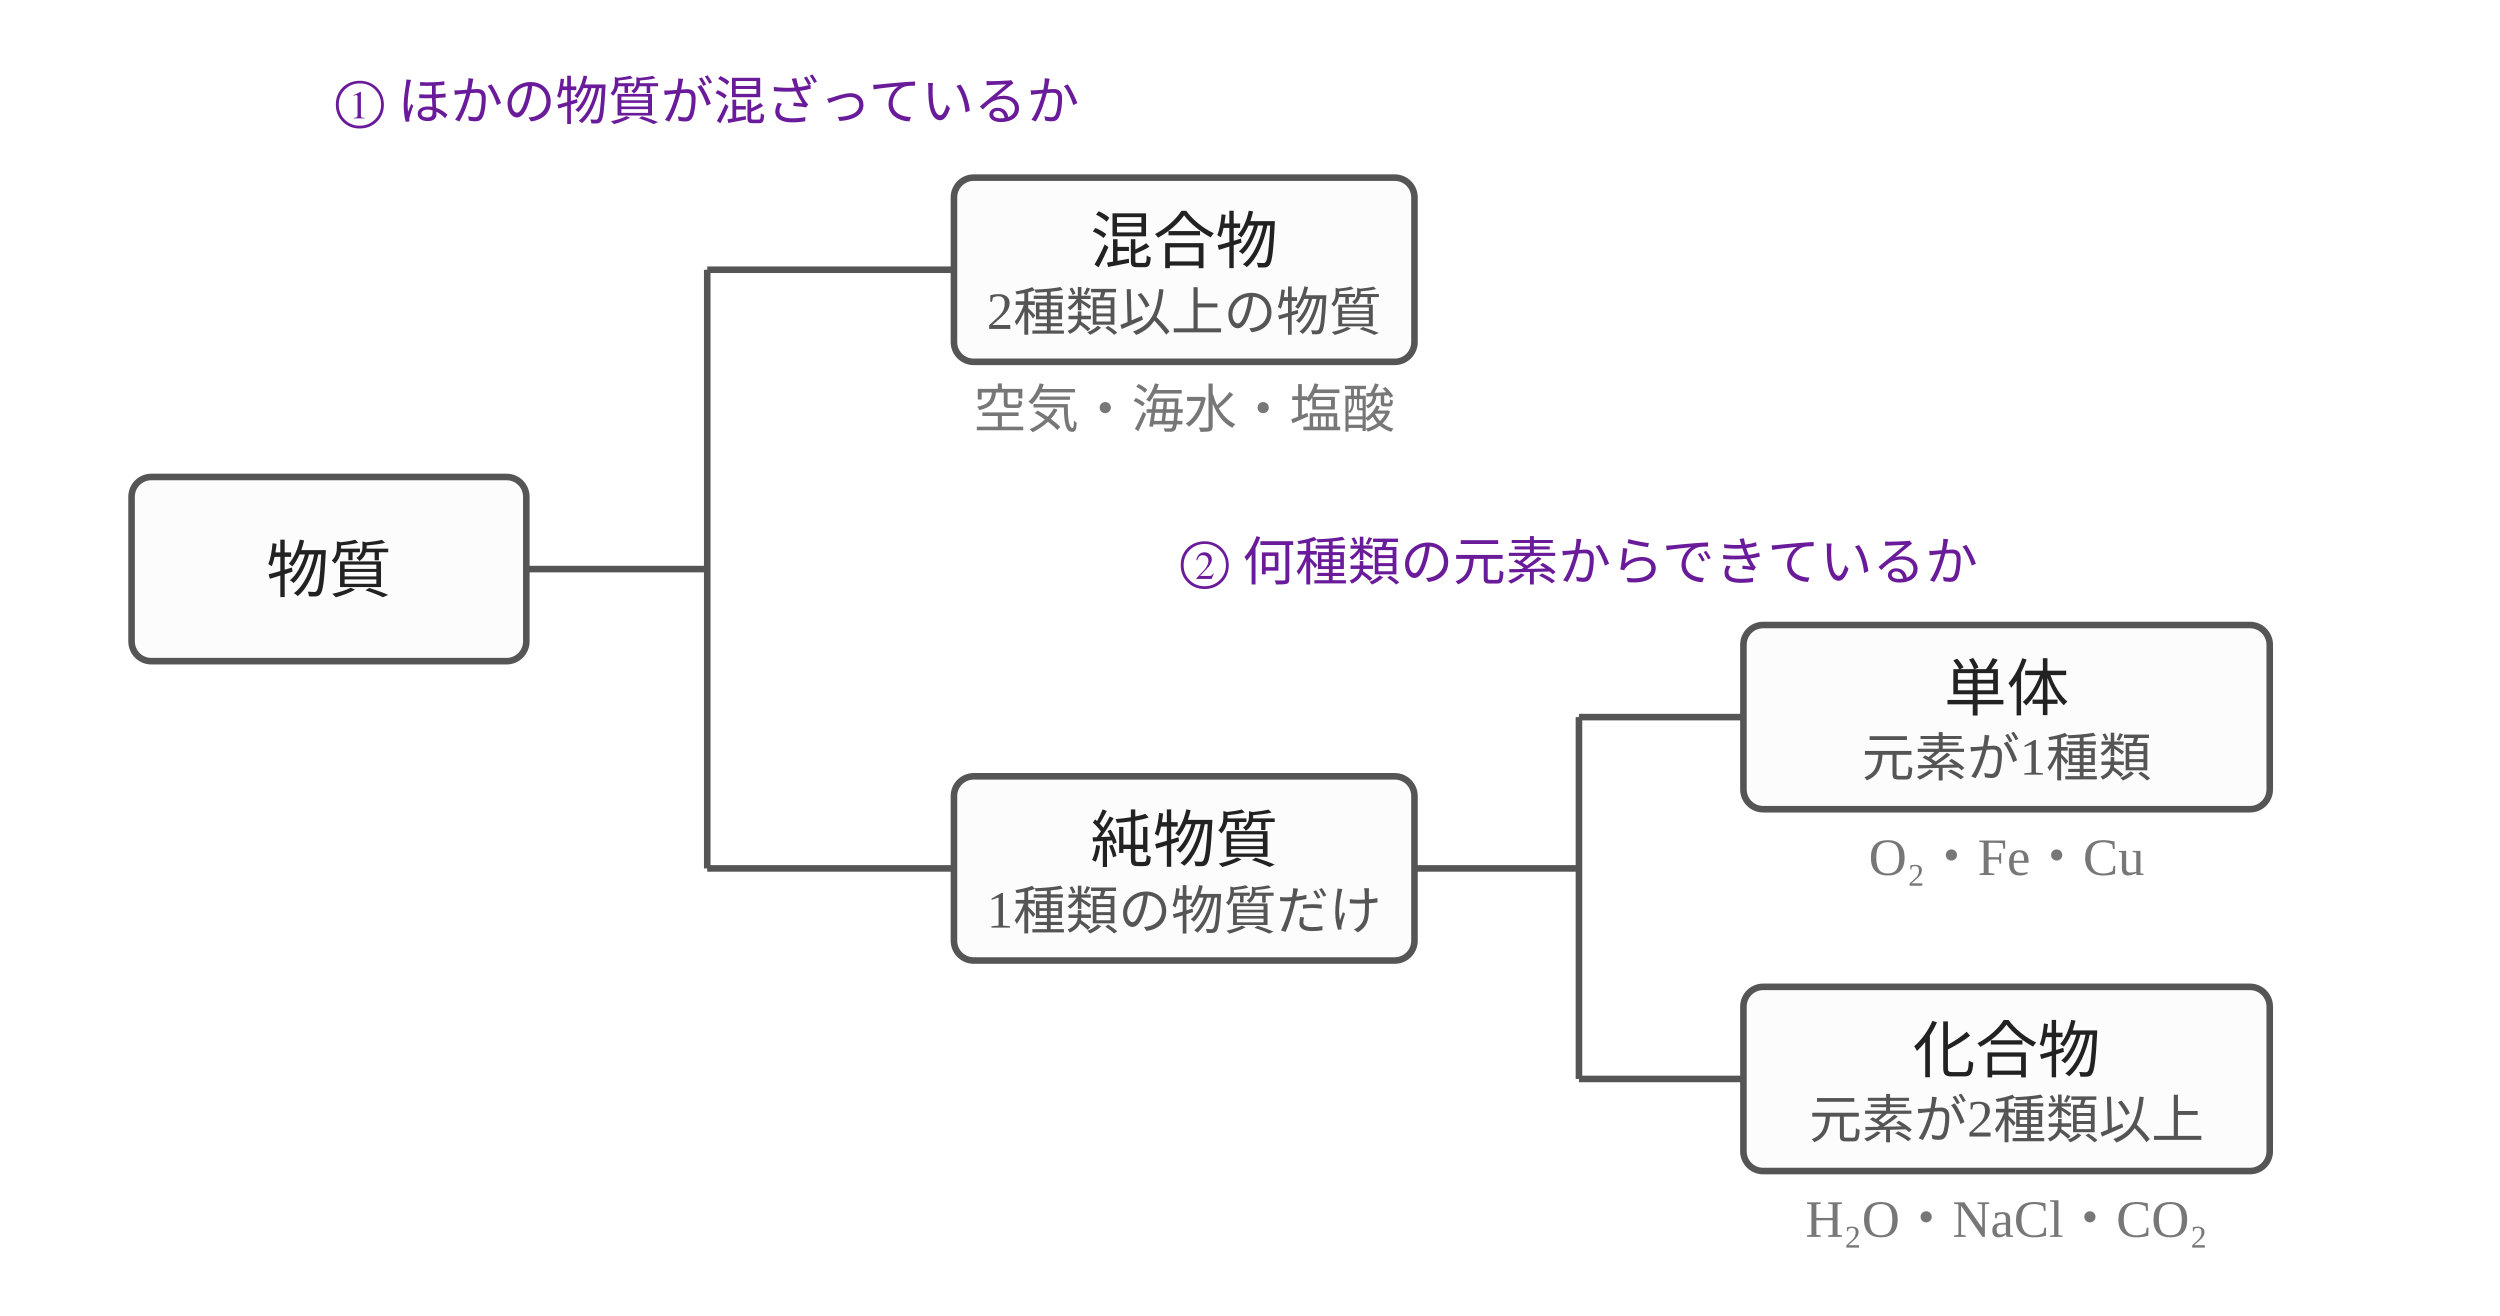
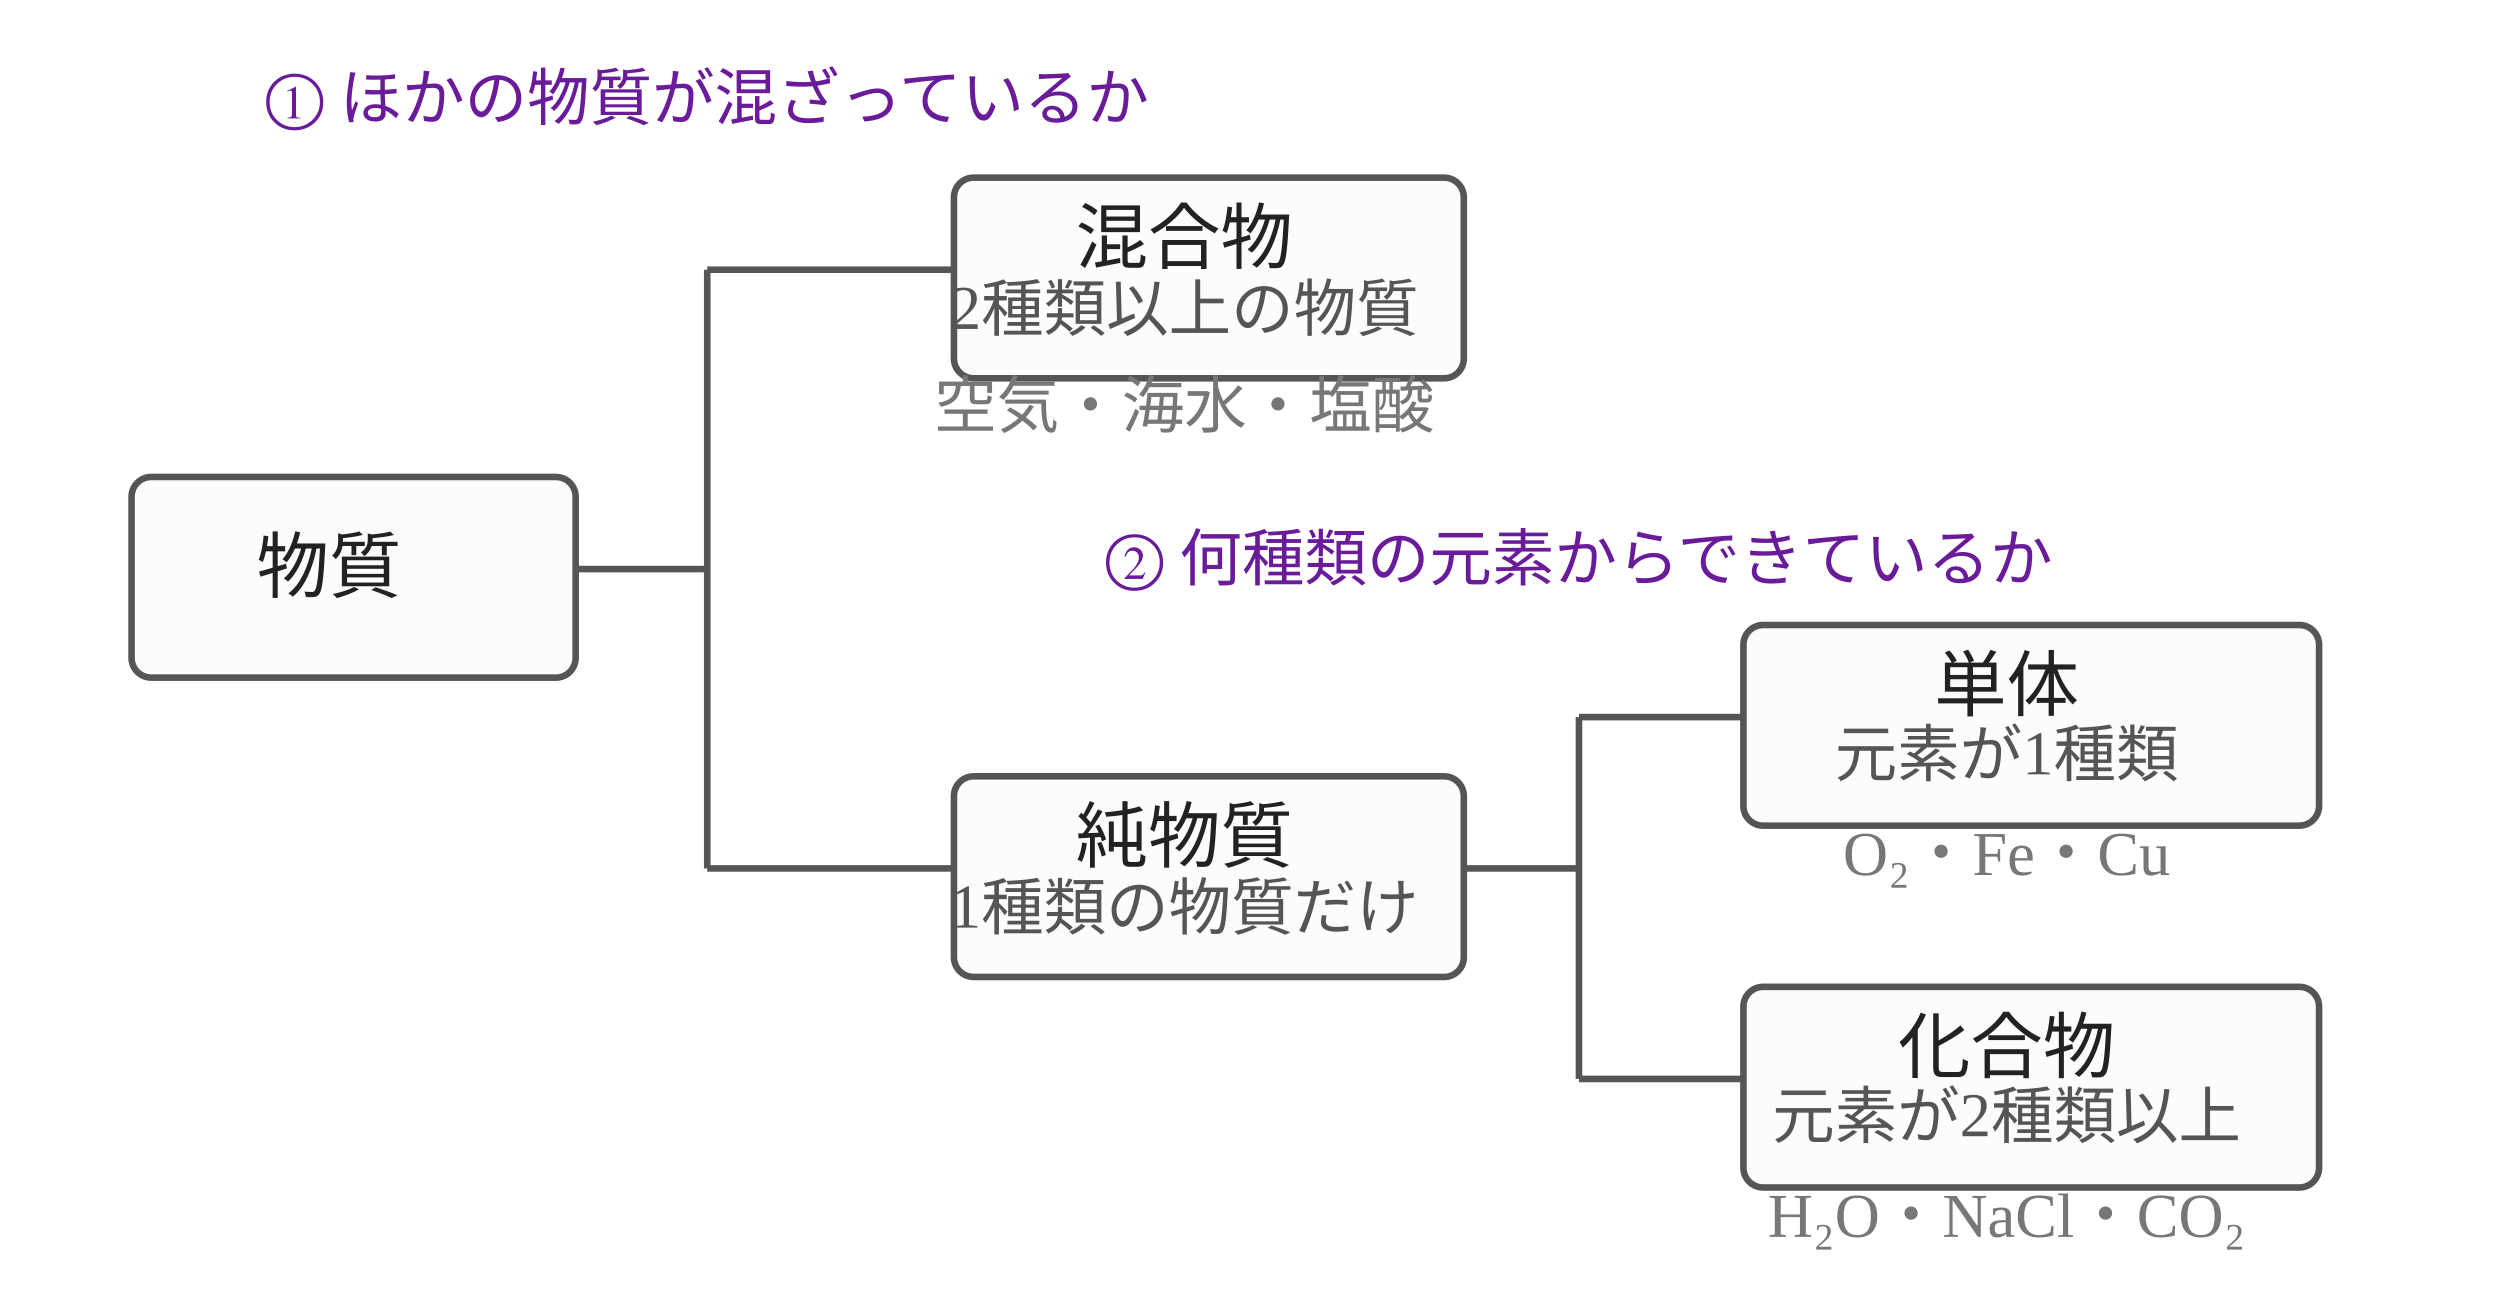
<svg xmlns="http://www.w3.org/2000/svg" width="617.5" height="325" viewBox="0 0 760 400" role="img">
  <style>
    .box { fill: #fcfcfc; stroke: #555; stroke-width: 2; }
-     .n { font-size: 19px; fill: #222; }
-     .s { font-size: 16px; fill: #555; }
-     .ex { font-size: 16px; fill: #777; }
-     .q { font-size: 16px; fill: #6a1b9a; }
+     .n { font-size: 22px; fill: #222; }
+     .s { font-size: 19px; fill: #555; }
+     .ex { font-size: 19px; fill: #777; }
+     .q { font-size: 19px; fill: #6a1b9a; }
    .ln { stroke: #555; stroke-width: 2; fill: none; }
  </style>
  <path class="ln" d="M 160 173 L 215 173 M 215 82 L 215 264 M 215 82 L 290 82 M 215 264 L 290 264" />
  <path class="ln" d="M 430 264 L 480 264 M 480 218 L 480 328 M 480 218 L 530 218 M 480 328 L 530 328" />
  <text class="q" x="215" y="36" text-anchor="middle">① ほかの物質が混ざっているか</text>
  <text class="q" x="480" y="176" text-anchor="middle">② 何種類の元素からできているか</text>
-   <rect class="box" x="40" y="145" width="120" height="56" rx="6" />
+   <rect class="box" x="40" y="145" width="135" height="61" rx="6" />
  <text class="n" x="100" y="180" text-anchor="middle">物質</text>
-   <rect class="box" x="290" y="54" width="140" height="56" rx="6" />
+   <rect class="box" x="290" y="54" width="155" height="61" rx="6" />
  <text class="n" x="360" y="80" text-anchor="middle">混合物</text>
  <text class="s" x="360" y="100" text-anchor="middle">2種類以上の物質</text>
  <text class="ex" x="360" y="130" text-anchor="middle">空気・海水・塩酸</text>
-   <rect class="box" x="290" y="236" width="140" height="56" rx="6" />
+   <rect class="box" x="290" y="236" width="155" height="61" rx="6" />
  <text class="n" x="360" y="262" text-anchor="middle">純物質</text>
  <text class="s" x="360" y="282" text-anchor="middle">1種類の物質だけ</text>
-   <rect class="box" x="530" y="190" width="160" height="56" rx="6" />
+   <rect class="box" x="530" y="190" width="175" height="61" rx="6" />
  <text class="n" x="610" y="216" text-anchor="middle">単体</text>
  <text class="s" x="610" y="236" text-anchor="middle">元素が1種類</text>
  <text class="ex" x="610" y="266" text-anchor="middle">O₂・Fe・Cu</text>
-   <rect class="box" x="530" y="300" width="160" height="56" rx="6" />
+   <rect class="box" x="530" y="300" width="175" height="61" rx="6" />
  <text class="n" x="610" y="326" text-anchor="middle">化合物</text>
  <text class="s" x="610" y="346" text-anchor="middle">元素が2種類以上</text>
  <text class="ex" x="610" y="376" text-anchor="middle">H₂O・NaCl・CO₂</text>
</svg>
